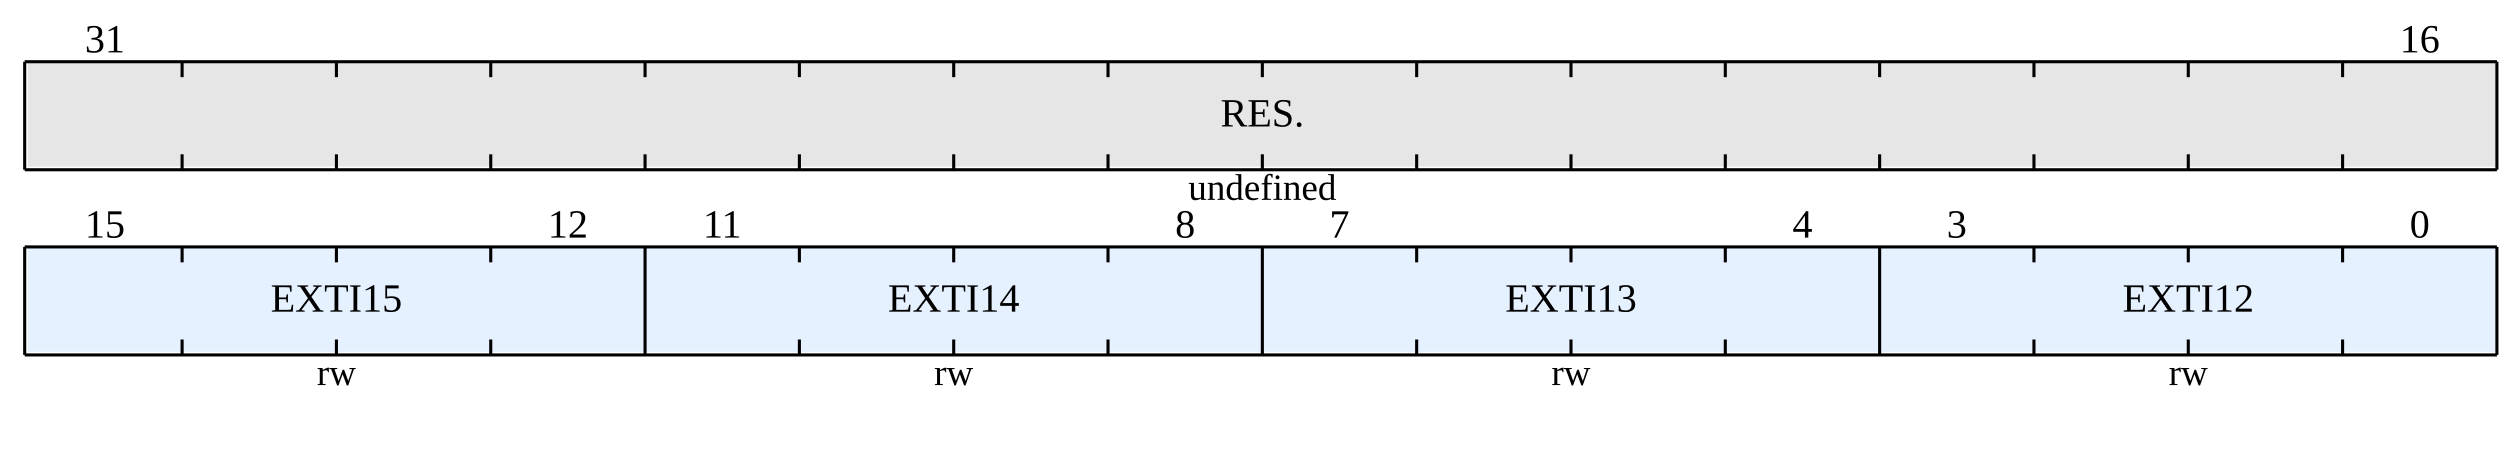
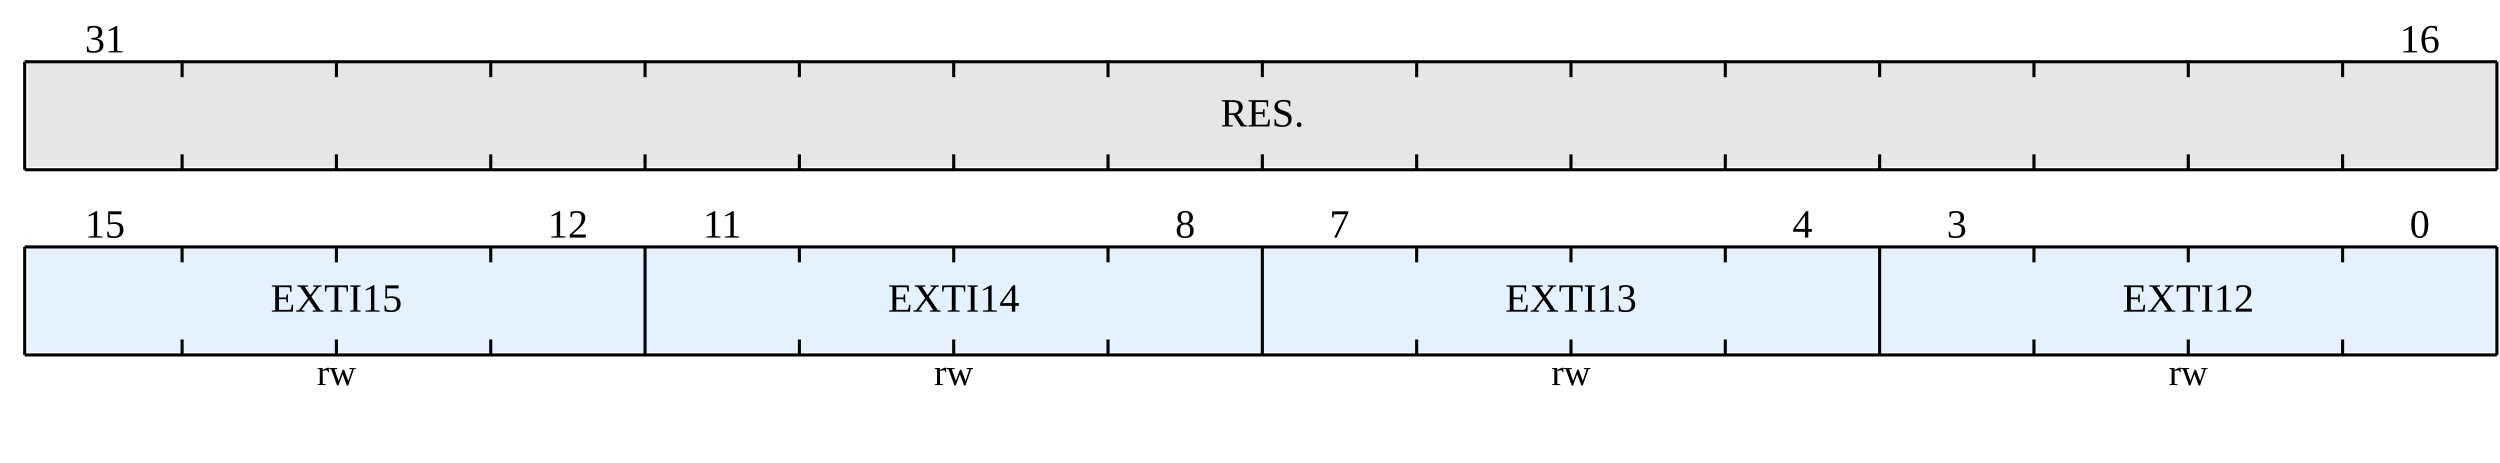
<svg xmlns="http://www.w3.org/2000/svg" width="810" height="150" viewBox="-8 0 810 150">
  <rect x="601" y="80" width="200" height="34" style="fill:#E6F1FF;" />
  <rect x="401" y="80" width="200" height="34" style="fill:#E6F1FF;" />
  <rect x="201" y="80" width="200" height="34" style="fill:#E6F1FF;" />
  <rect x="1" y="80" width="200" height="34" style="fill:#E6F1FF;" />
  <rect x="1" y="20" width="800" height="34" style="fill:#E6E6E6;" />
  <g transform="translate(701,92)">
    <text y="6" font-size="13" style="dominant-baseline:middle;text-anchor:middle;">EXTI12 </text>
  </g>
  <g transform="translate(701,116)">
    <text y="6" font-size="12" style="dominant-baseline:middle;text-anchor:middle;">rw </text>
  </g>
  <g transform="translate(501,92)">
    <text y="6" font-size="13" style="dominant-baseline:middle;text-anchor:middle;">EXTI13 </text>
  </g>
  <g transform="translate(501,116)">
    <text y="6" font-size="12" style="dominant-baseline:middle;text-anchor:middle;">rw </text>
  </g>
  <g transform="translate(301,92)">
    <text y="6" font-size="13" style="dominant-baseline:middle;text-anchor:middle;">EXTI14 </text>
  </g>
  <g transform="translate(301,116)">
    <text y="6" font-size="12" style="dominant-baseline:middle;text-anchor:middle;">rw </text>
  </g>
  <g transform="translate(101,92)">
    <text y="6" font-size="13" style="dominant-baseline:middle;text-anchor:middle;">EXTI15 </text>
  </g>
  <g transform="translate(101,116)">
    <text y="6" font-size="12" style="dominant-baseline:middle;text-anchor:middle;">rw </text>
  </g>
  <g transform="translate(401,32)">
    <text y="6" font-size="13" style="dominant-baseline:middle;text-anchor:middle;">RES. </text>
  </g>
  <g transform="translate(401,56)">
-     <text y="6" font-size="12" style="dominant-baseline:middle;text-anchor:middle;">undefined </text>
+     <text y="6" font-size="12" style="dominant-baseline:middle;text-anchor:middle;">  </text>
  </g>
  <g transform="translate(576,68)">
    <text y="6" font-size="13" style="dominant-baseline:middle;text-anchor:middle;">4 </text>
  </g>
  <g transform="translate(626,68)">
    <text y="6" font-size="13" style="dominant-baseline:middle;text-anchor:middle;">3 </text>
  </g>
  <g transform="translate(376,68)">
    <text y="6" font-size="13" style="dominant-baseline:middle;text-anchor:middle;">8 </text>
  </g>
  <g transform="translate(426,68)">
    <text y="6" font-size="13" style="dominant-baseline:middle;text-anchor:middle;">7 </text>
  </g>
  <g transform="translate(176,68)">
    <text y="6" font-size="13" style="dominant-baseline:middle;text-anchor:middle;">12 </text>
  </g>
  <g transform="translate(226,68)">
    <text y="6" font-size="13" style="dominant-baseline:middle;text-anchor:middle;">11 </text>
  </g>
  <g transform="translate(-24,68)">
    <text y="6" font-size="13" style="dominant-baseline:middle;text-anchor:middle;">16 </text>
  </g>
  <g transform="translate(26,68)">
    <text y="6" font-size="13" style="dominant-baseline:middle;text-anchor:middle;">15 </text>
  </g>
  <g transform="translate(-24,8)">
    <text y="6" font-size="13" style="dominant-baseline:middle;text-anchor:middle;">32 </text>
  </g>
  <g transform="translate(26,8)">
    <text y="6" font-size="13" style="dominant-baseline:middle;text-anchor:middle;">31 </text>
  </g>
  <line x1="751" y1="80" x2="751" y2="85" stroke="black" stroke-width="1" />
  <line x1="751" y1="115" x2="751" y2="110" stroke="black" stroke-width="1" />
  <line x1="701" y1="80" x2="701" y2="85" stroke="black" stroke-width="1" />
  <line x1="701" y1="115" x2="701" y2="110" stroke="black" stroke-width="1" />
  <line x1="651" y1="80" x2="651" y2="85" stroke="black" stroke-width="1" />
  <line x1="651" y1="115" x2="651" y2="110" stroke="black" stroke-width="1" />
  <line x1="601" y1="80" x2="601" y2="115" stroke="black" stroke-width="1" />
  <line x1="551" y1="80" x2="551" y2="85" stroke="black" stroke-width="1" />
  <line x1="551" y1="115" x2="551" y2="110" stroke="black" stroke-width="1" />
  <line x1="501" y1="80" x2="501" y2="85" stroke="black" stroke-width="1" />
  <line x1="501" y1="115" x2="501" y2="110" stroke="black" stroke-width="1" />
  <line x1="451" y1="80" x2="451" y2="85" stroke="black" stroke-width="1" />
  <line x1="451" y1="115" x2="451" y2="110" stroke="black" stroke-width="1" />
  <line x1="401" y1="80" x2="401" y2="115" stroke="black" stroke-width="1" />
  <line x1="351" y1="80" x2="351" y2="85" stroke="black" stroke-width="1" />
  <line x1="351" y1="115" x2="351" y2="110" stroke="black" stroke-width="1" />
  <line x1="301" y1="80" x2="301" y2="85" stroke="black" stroke-width="1" />
  <line x1="301" y1="115" x2="301" y2="110" stroke="black" stroke-width="1" />
  <line x1="251" y1="80" x2="251" y2="85" stroke="black" stroke-width="1" />
  <line x1="251" y1="115" x2="251" y2="110" stroke="black" stroke-width="1" />
  <line x1="201" y1="80" x2="201" y2="115" stroke="black" stroke-width="1" />
  <line x1="151" y1="80" x2="151" y2="85" stroke="black" stroke-width="1" />
  <line x1="151" y1="115" x2="151" y2="110" stroke="black" stroke-width="1" />
  <line x1="101" y1="80" x2="101" y2="85" stroke="black" stroke-width="1" />
  <line x1="101" y1="115" x2="101" y2="110" stroke="black" stroke-width="1" />
  <line x1="51" y1="80" x2="51" y2="85" stroke="black" stroke-width="1" />
  <line x1="51" y1="115" x2="51" y2="110" stroke="black" stroke-width="1" />
  <line x1="751" y1="20" x2="751" y2="25" stroke="black" stroke-width="1" />
  <line x1="751" y1="55" x2="751" y2="50" stroke="black" stroke-width="1" />
  <line x1="701" y1="20" x2="701" y2="25" stroke="black" stroke-width="1" />
  <line x1="701" y1="55" x2="701" y2="50" stroke="black" stroke-width="1" />
  <line x1="651" y1="20" x2="651" y2="25" stroke="black" stroke-width="1" />
  <line x1="651" y1="55" x2="651" y2="50" stroke="black" stroke-width="1" />
  <line x1="601" y1="20" x2="601" y2="25" stroke="black" stroke-width="1" />
  <line x1="601" y1="55" x2="601" y2="50" stroke="black" stroke-width="1" />
  <line x1="551" y1="20" x2="551" y2="25" stroke="black" stroke-width="1" />
  <line x1="551" y1="55" x2="551" y2="50" stroke="black" stroke-width="1" />
  <line x1="501" y1="20" x2="501" y2="25" stroke="black" stroke-width="1" />
  <line x1="501" y1="55" x2="501" y2="50" stroke="black" stroke-width="1" />
  <line x1="451" y1="20" x2="451" y2="25" stroke="black" stroke-width="1" />
  <line x1="451" y1="55" x2="451" y2="50" stroke="black" stroke-width="1" />
  <line x1="401" y1="20" x2="401" y2="25" stroke="black" stroke-width="1" />
  <line x1="401" y1="55" x2="401" y2="50" stroke="black" stroke-width="1" />
  <line x1="351" y1="20" x2="351" y2="25" stroke="black" stroke-width="1" />
  <line x1="351" y1="55" x2="351" y2="50" stroke="black" stroke-width="1" />
  <line x1="301" y1="20" x2="301" y2="25" stroke="black" stroke-width="1" />
  <line x1="301" y1="55" x2="301" y2="50" stroke="black" stroke-width="1" />
  <line x1="251" y1="20" x2="251" y2="25" stroke="black" stroke-width="1" />
  <line x1="251" y1="55" x2="251" y2="50" stroke="black" stroke-width="1" />
  <line x1="201" y1="20" x2="201" y2="25" stroke="black" stroke-width="1" />
  <line x1="201" y1="55" x2="201" y2="50" stroke="black" stroke-width="1" />
  <line x1="151" y1="20" x2="151" y2="25" stroke="black" stroke-width="1" />
  <line x1="151" y1="55" x2="151" y2="50" stroke="black" stroke-width="1" />
  <line x1="101" y1="20" x2="101" y2="25" stroke="black" stroke-width="1" />
  <line x1="101" y1="55" x2="101" y2="50" stroke="black" stroke-width="1" />
  <line x1="51" y1="20" x2="51" y2="25" stroke="black" stroke-width="1" />
  <line x1="51" y1="55" x2="51" y2="50" stroke="black" stroke-width="1" />
  <line x1="0" y1="20" x2="801" y2="20" stroke="black" stroke-width="1" />
  <line x1="0" y1="20" x2="0" y2="55" stroke="black" stroke-width="1" />
  <line x1="0" y1="55" x2="801" y2="55" stroke="black" stroke-width="1" />
  <line x1="801" y1="20" x2="801" y2="55" stroke="black" stroke-width="1" />
  <line x1="0" y1="80" x2="801" y2="80" stroke="black" stroke-width="1" />
  <line x1="0" y1="80" x2="0" y2="115" stroke="black" stroke-width="1" />
  <line x1="0" y1="115" x2="801" y2="115" stroke="black" stroke-width="1" />
  <line x1="801" y1="80" x2="801" y2="115" stroke="black" stroke-width="1" />
  <g transform="translate(776,8)">
    <text y="6" font-size="13" style="dominant-baseline:middle;text-anchor:middle;">16 </text>
  </g>
  <g transform="translate(776,68)">
    <text y="6" font-size="13" style="dominant-baseline:middle;text-anchor:middle;">0 </text>
  </g>
</svg>
